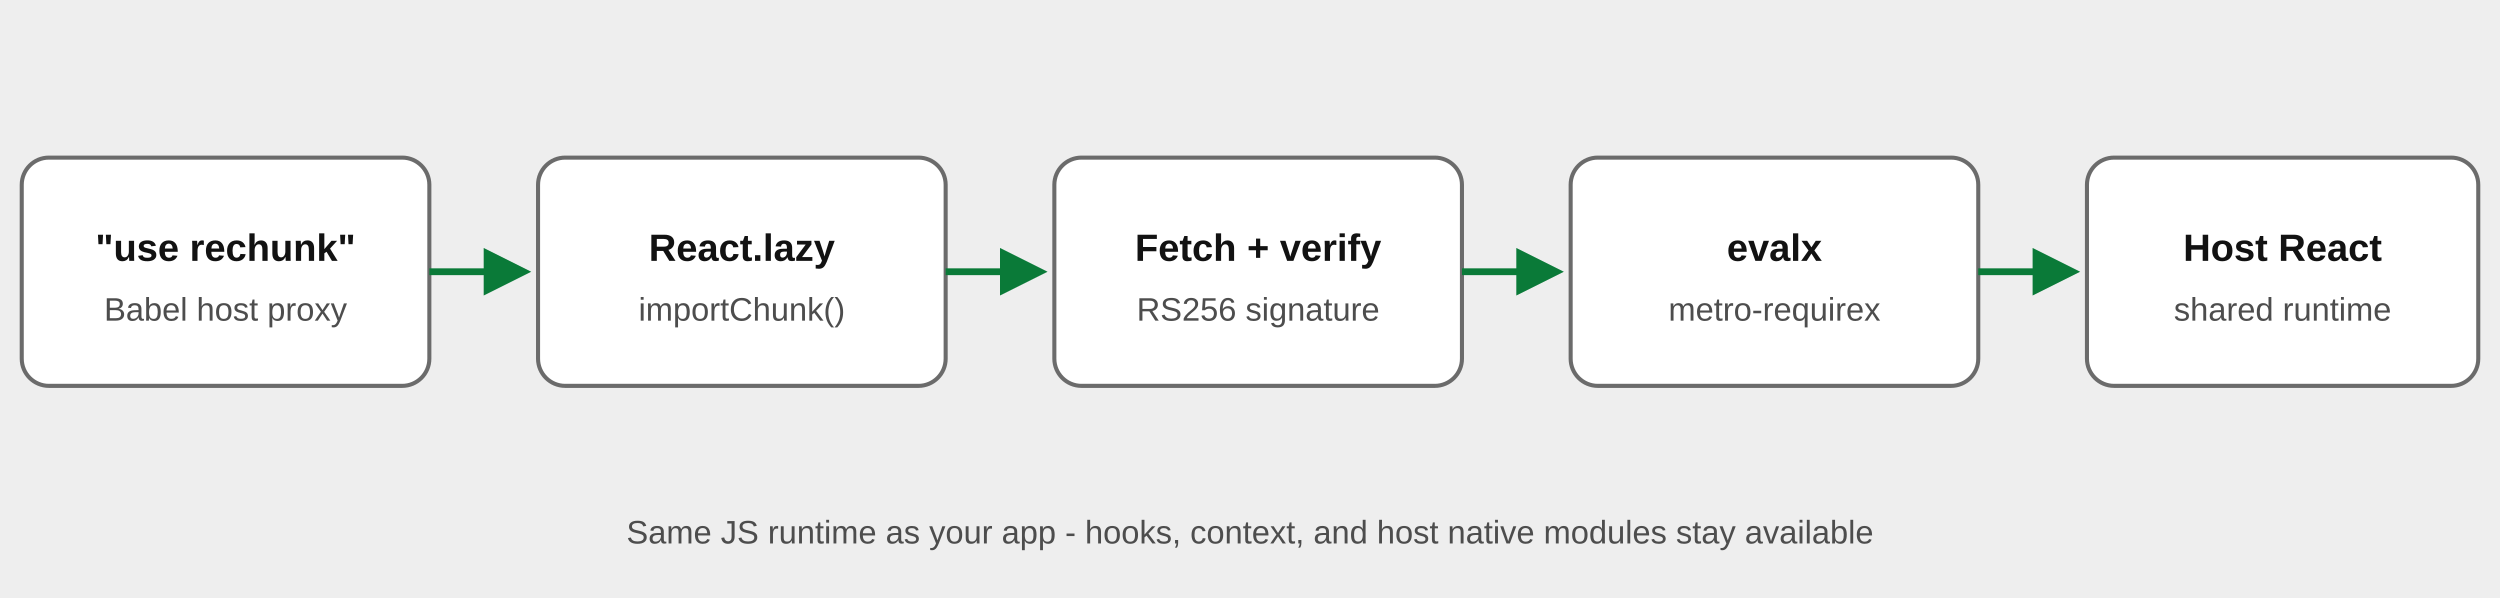
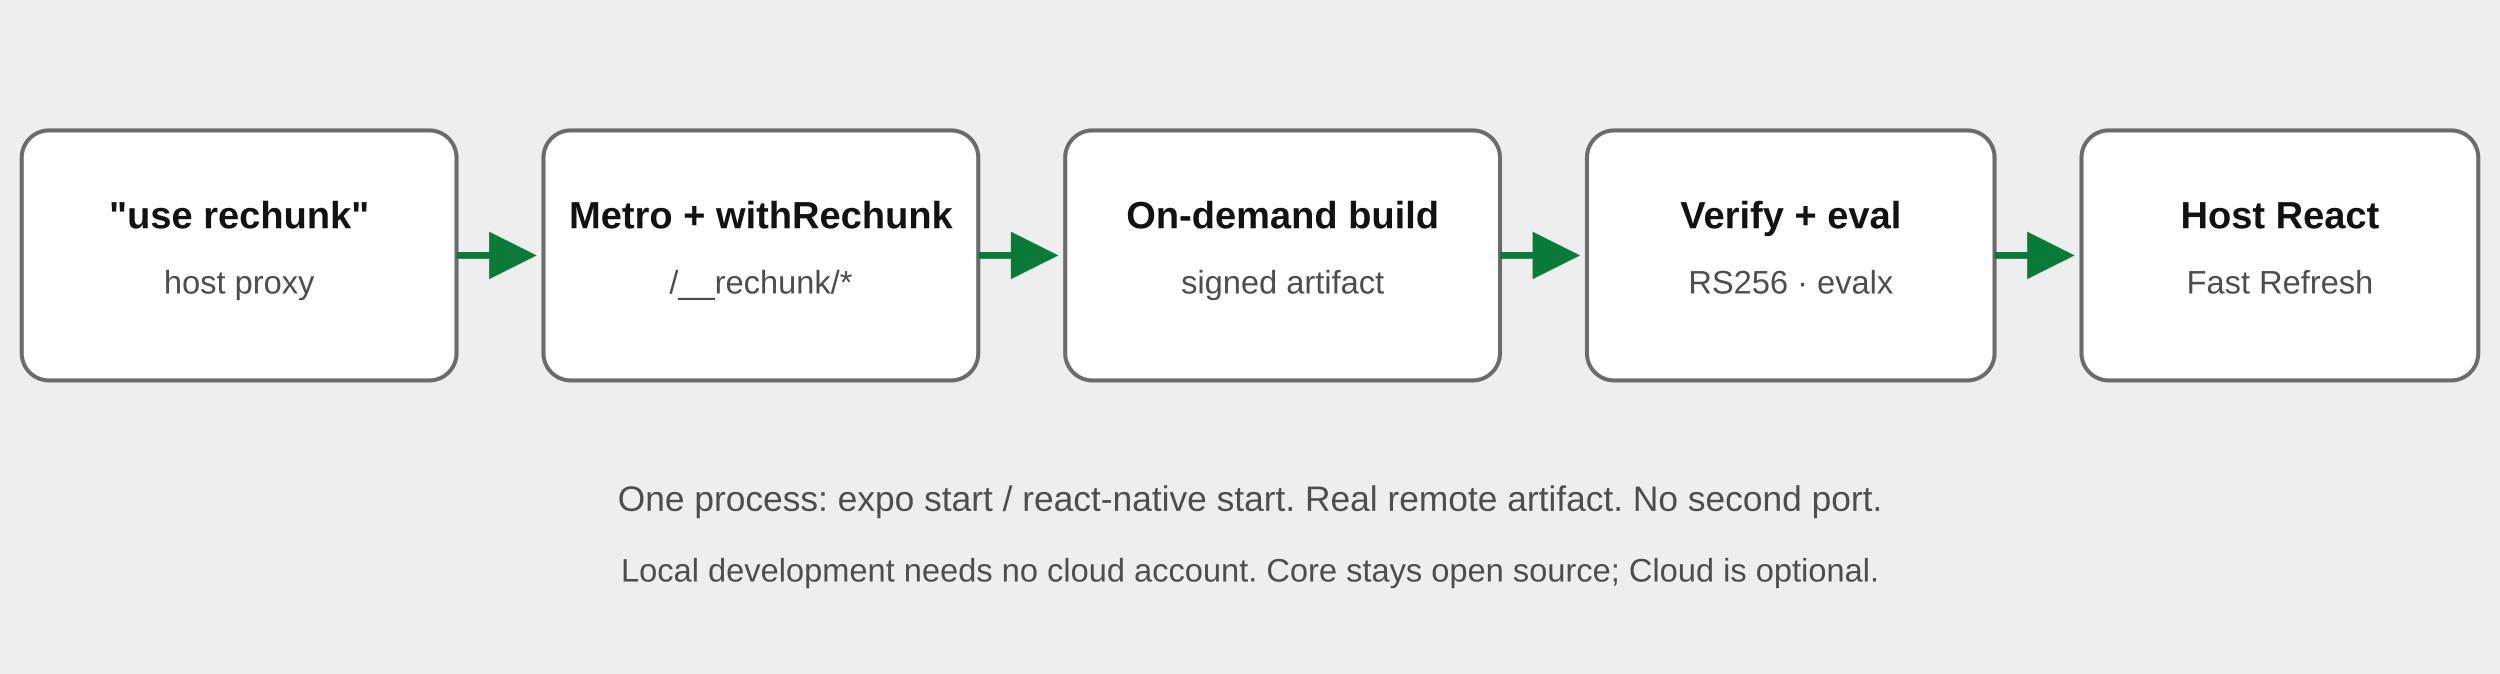
- <svg xmlns="http://www.w3.org/2000/svg" width="920" height="220" viewBox="0 0 920 220" role="img" aria-label="ReChunk load pipeline">
-   <rect width="920" height="220" fill="#eeeeee" />
+ <svg xmlns="http://www.w3.org/2000/svg" width="920" height="248" viewBox="0 0 920 248" role="img" aria-label="ReChunk target architecture">
+   <rect width="920" height="248" fill="#eeeeee" />
  <defs>
    <marker id="arrow" viewBox="0 0 10 10" refX="8" refY="5" markerWidth="7" markerHeight="7" orient="auto-start-reverse">
      <path d="M0 0 L10 5 L0 10 z" fill="#0a7a38" />
    </marker>
  </defs>
  <g font-family="ui-sans-serif, system-ui, -apple-system, Helvetica Neue, Arial, sans-serif">
-     <rect x="8" y="58" width="150" height="84" rx="10" fill="#ffffff" stroke="#6b6b6b" stroke-width="1.5" />
-     <text x="83" y="96" text-anchor="middle" font-size="14" font-weight="600" fill="#121212">"use rechunk"</text>
-     <text x="83" y="118" text-anchor="middle" font-size="12" fill="#4d4d4d">Babel host proxy</text>
-     <rect x="198" y="58" width="150" height="84" rx="10" fill="#ffffff" stroke="#6b6b6b" stroke-width="1.5" />
-     <text x="273" y="96" text-anchor="middle" font-size="14" font-weight="600" fill="#121212">React.lazy</text>
-     <text x="273" y="118" text-anchor="middle" font-size="12" fill="#4d4d4d">importChunk()</text>
-     <rect x="388" y="58" width="150" height="84" rx="10" fill="#ffffff" stroke="#6b6b6b" stroke-width="1.5" />
-     <text x="463" y="96" text-anchor="middle" font-size="14" font-weight="600" fill="#121212">Fetch + verify</text>
-     <text x="463" y="118" text-anchor="middle" font-size="12" fill="#4d4d4d">RS256 signature</text>
-     <rect x="578" y="58" width="150" height="84" rx="10" fill="#ffffff" stroke="#6b6b6b" stroke-width="1.5" />
-     <text x="653" y="96" text-anchor="middle" font-size="14" font-weight="600" fill="#121212">evalx</text>
-     <text x="653" y="118" text-anchor="middle" font-size="12" fill="#4d4d4d">metro-requirex</text>
-     <rect x="768" y="58" width="144" height="84" rx="10" fill="#ffffff" stroke="#6b6b6b" stroke-width="1.5" />
-     <text x="840" y="96" text-anchor="middle" font-size="14" font-weight="600" fill="#121212">Host React</text>
-     <text x="840" y="118" text-anchor="middle" font-size="12" fill="#4d4d4d">shared runtime</text>
+     <rect x="8" y="48" width="160" height="92" rx="10" fill="#ffffff" stroke="#6b6b6b" stroke-width="1.5" />
+     <text x="88" y="84" text-anchor="middle" font-size="14" font-weight="600" fill="#121212">"use rechunk"</text>
+     <text x="88" y="108" text-anchor="middle" font-size="12" fill="#4d4d4d">host proxy</text>
+     <rect x="200" y="48" width="160" height="92" rx="10" fill="#ffffff" stroke="#6b6b6b" stroke-width="1.5" />
+     <text x="280" y="84" text-anchor="middle" font-size="14" font-weight="600" fill="#121212">Metro + withRechunk</text>
+     <text x="280" y="108" text-anchor="middle" font-size="12" fill="#4d4d4d">/__rechunk/*</text>
+     <rect x="392" y="48" width="160" height="92" rx="10" fill="#ffffff" stroke="#6b6b6b" stroke-width="1.5" />
+     <text x="472" y="84" text-anchor="middle" font-size="14" font-weight="600" fill="#121212">On-demand build</text>
+     <text x="472" y="108" text-anchor="middle" font-size="12" fill="#4d4d4d">signed artifact</text>
+     <rect x="584" y="48" width="150" height="92" rx="10" fill="#ffffff" stroke="#6b6b6b" stroke-width="1.5" />
+     <text x="659" y="84" text-anchor="middle" font-size="14" font-weight="600" fill="#121212">Verify + eval</text>
+     <text x="659" y="108" text-anchor="middle" font-size="12" fill="#4d4d4d">RS256 · evalx</text>
+     <rect x="766" y="48" width="146" height="92" rx="10" fill="#ffffff" stroke="#6b6b6b" stroke-width="1.5" />
+     <text x="839" y="84" text-anchor="middle" font-size="14" font-weight="600" fill="#121212">Host React</text>
+     <text x="839" y="108" text-anchor="middle" font-size="12" fill="#4d4d4d">Fast Refresh</text>
  </g>
  <g stroke="#0a7a38" stroke-width="2.5" fill="none" marker-end="url(#arrow)">
-     <line x1="158" y1="100" x2="192" y2="100" />
-     <line x1="348" y1="100" x2="382" y2="100" />
-     <line x1="538" y1="100" x2="572" y2="100" />
-     <line x1="728" y1="100" x2="762" y2="100" />
+     <line x1="168" y1="94" x2="194" y2="94" />
+     <line x1="360" y1="94" x2="386" y2="94" />
+     <line x1="552" y1="94" x2="578" y2="94" />
+     <line x1="734" y1="94" x2="760" y2="94" />
  </g>
-   <text x="460" y="200" text-anchor="middle" font-size="12" fill="#4d4d4d" font-family="ui-sans-serif, system-ui, Helvetica Neue, Arial, sans-serif">Same JS runtime as your app - hooks, context, and host native modules stay available</text>
+   <text x="460" y="188" text-anchor="middle" font-size="13" fill="#4d4d4d" font-family="ui-sans-serif, system-ui, Helvetica Neue, Arial, sans-serif">One process: expo start / react-native start. Real remote artifact. No second port.</text>
+   <text x="460" y="214" text-anchor="middle" font-size="12" fill="#4d4d4d" font-family="ui-sans-serif, system-ui, Helvetica Neue, Arial, sans-serif">Local development needs no cloud account. Core stays open source; Cloud is optional.</text>
</svg>
